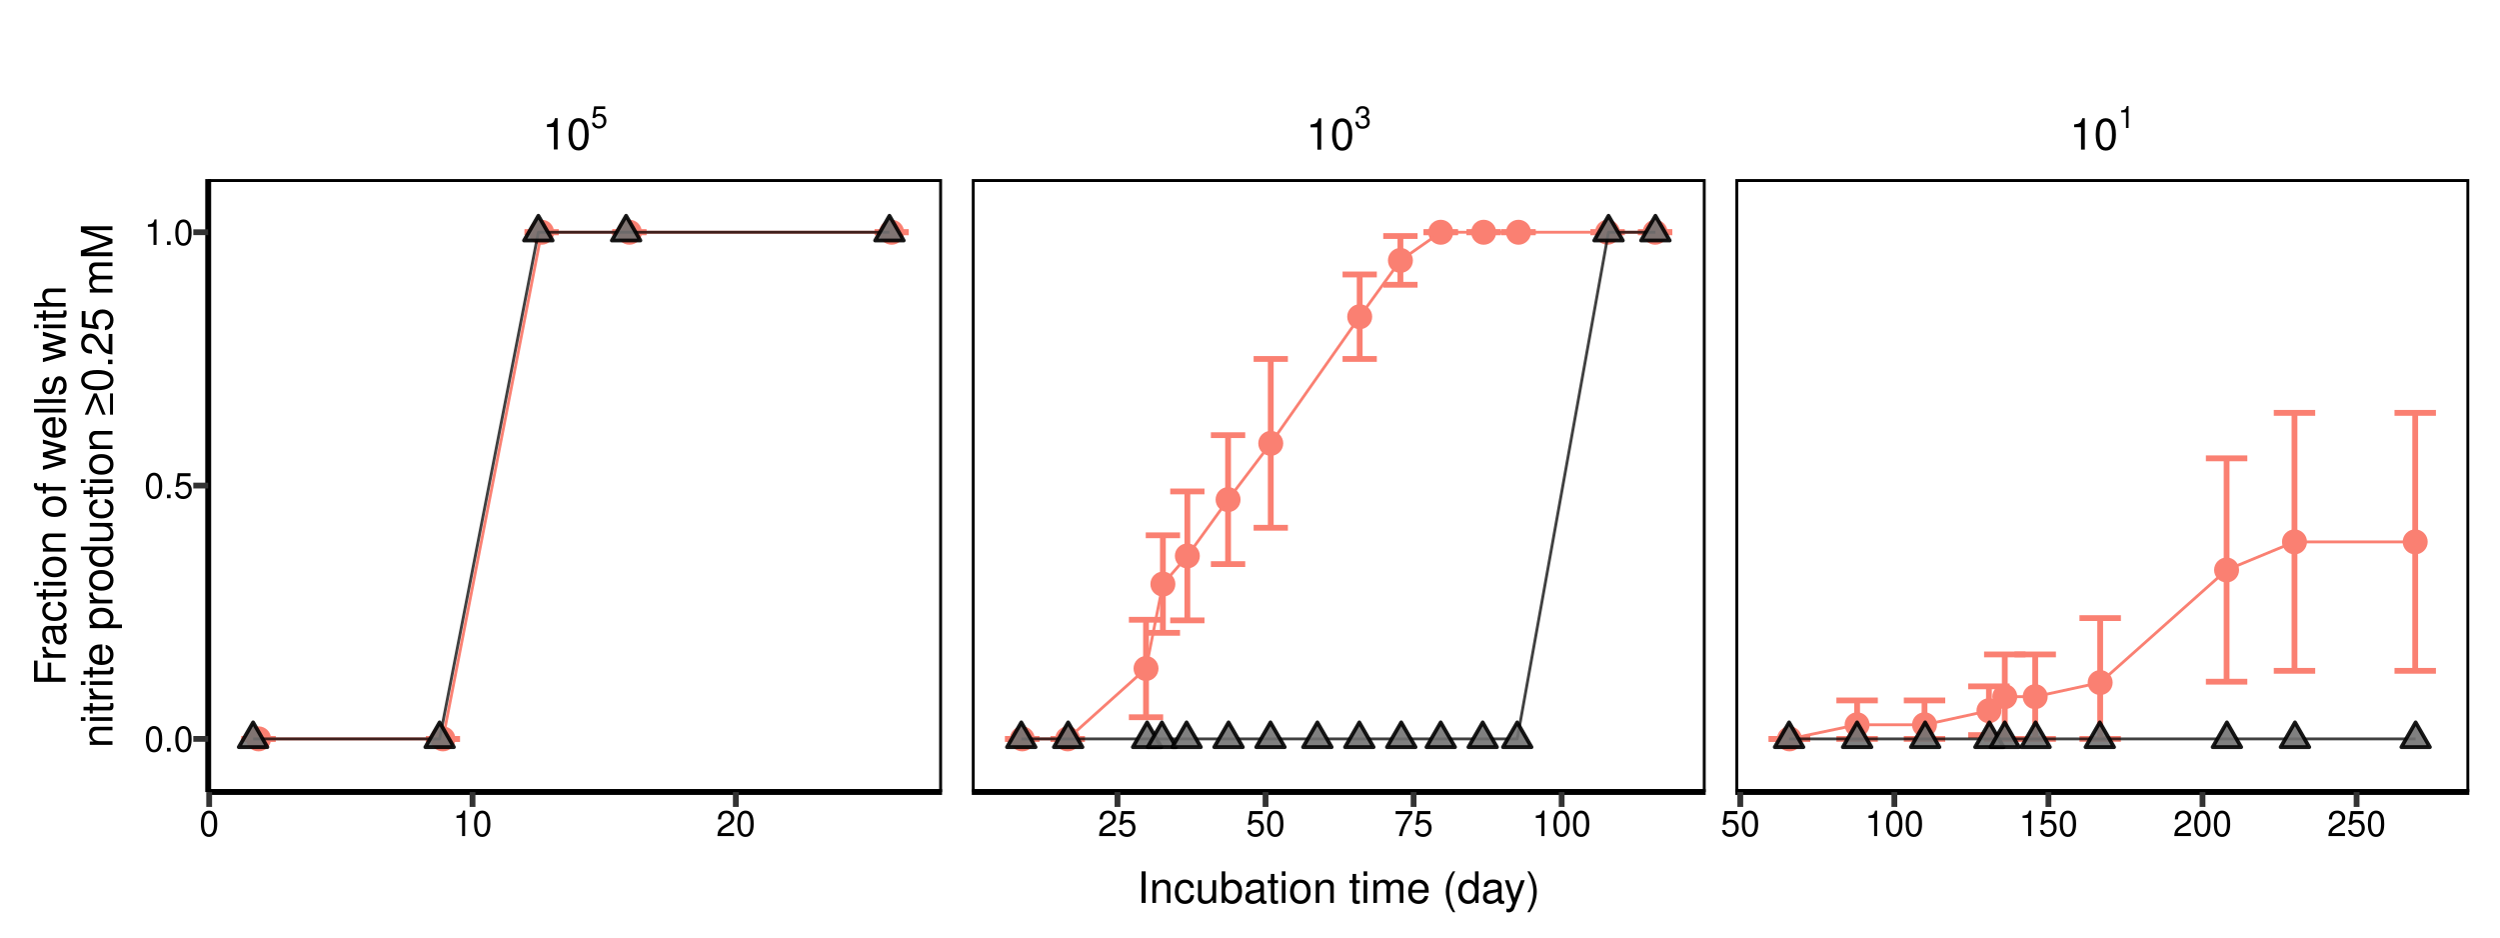
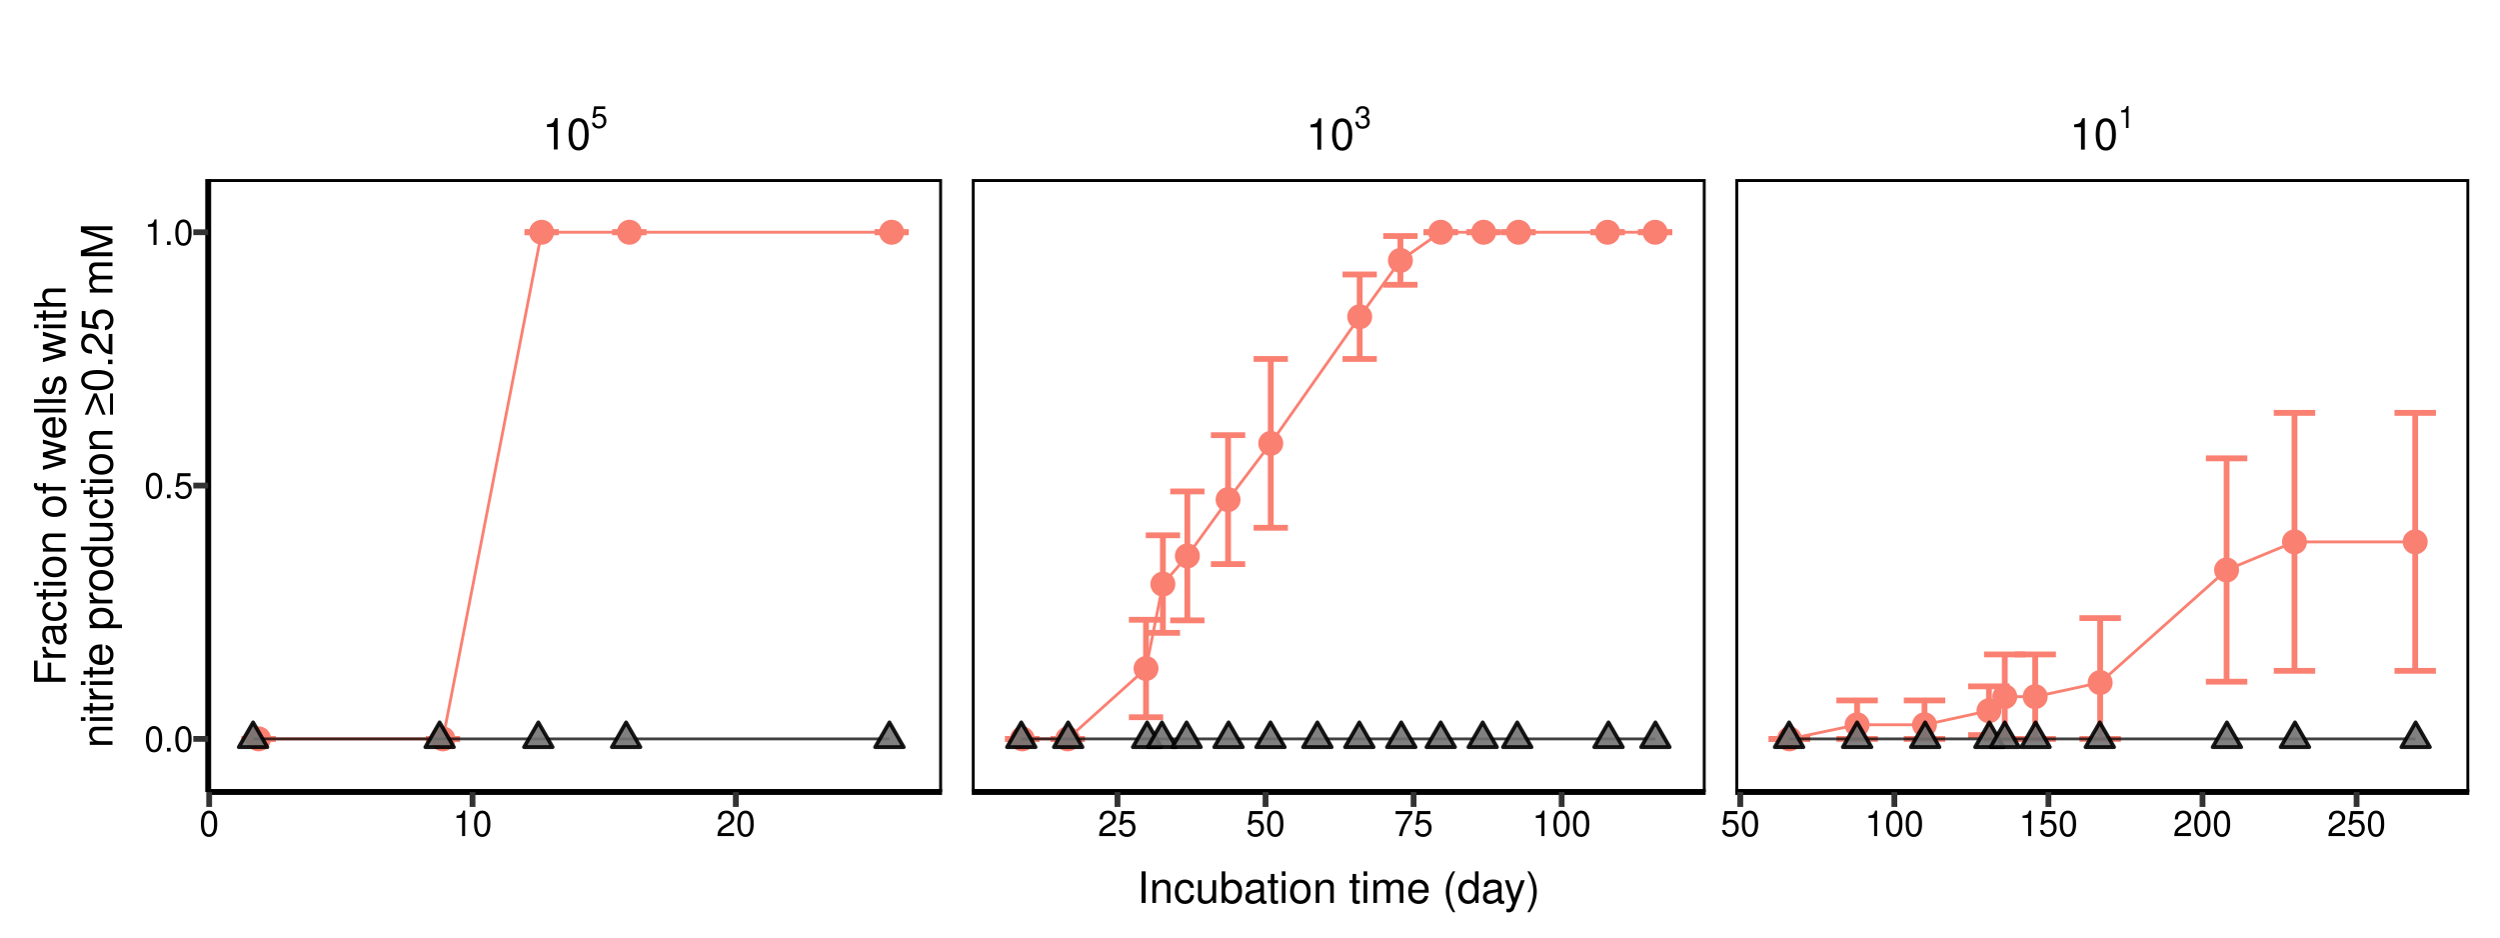
<svg xmlns="http://www.w3.org/2000/svg" width="460.80pt" height="172.80pt" viewBox="0 0 460.80 172.80">
  <g class="svglite">
    <defs>
      <style type="text/css">
    .svglite line, .svglite polyline, .svglite polygon, .svglite path, .svglite rect, .svglite circle {
      fill: none;
      stroke: #000000;
      stroke-linecap: round;
      stroke-linejoin: round;
      stroke-miterlimit: 10.00;
    }
    .svglite text {
      white-space: pre;
    }
    .svglite g.glyphgroup path {
      fill: inherit;
      stroke: none;
    }
  </style>
    </defs>
    <rect width="100%" height="100%" style="stroke: none; fill: none;" />
    <defs>
      <clipPath id="cpMC4wMHw0NjAuODB8MC4wMHwxNzIuODA=">
        <rect x="0.00" y="0.00" width="460.80" height="172.80" />
      </clipPath>
    </defs>
    <g clip-path="url(#cpMC4wMHw0NjAuODB8MC4wMHwxNzIuODA=)">
      <rect x="0" y="0.00" width="460.80" height="172.80" style="stroke-width: 1.07; stroke: none;" />
    </g>
    <defs>
      <clipPath id="cpMzguMzh8MTczLjcxfDMzLjAxfDE0NS45OQ==">
        <rect x="38.38" y="33.01" width="135.33" height="112.98" />
      </clipPath>
    </defs>
    <g clip-path="url(#cpMzguMzh8MTczLjcxfDMzLjAxfDE0NS45OQ==)">
      <rect x="38.38" y="33.01" width="135.33" height="112.98" style="stroke-width: 1.07;" />
      <polyline points="38.38,112.84 173.71,112.84 " style="stroke-width: 1.07; stroke: none; stroke-linecap: butt;" />
      <polyline points="38.38,66.16 173.71,66.16 " style="stroke-width: 1.07; stroke: none; stroke-linecap: butt;" />
      <polyline points="62.85,145.99 62.85,33.01 " style="stroke-width: 1.07; stroke: none; stroke-linecap: butt;" />
      <polyline points="111.41,145.99 111.41,33.01 " style="stroke-width: 1.07; stroke: none; stroke-linecap: butt;" />
      <polyline points="159.96,145.99 159.96,33.01 " style="stroke-width: 1.07; stroke: none; stroke-linecap: butt;" />
      <polyline points="38.38,136.19 173.71,136.19 " style="stroke-width: 1.07; stroke: none; stroke-linecap: butt;" />
      <polyline points="38.38,89.50 173.71,89.50 " style="stroke-width: 1.07; stroke: none; stroke-linecap: butt;" />
      <polyline points="38.38,42.81 173.71,42.81 " style="stroke-width: 1.07; stroke: none; stroke-linecap: butt;" />
      <polyline points="38.57,145.99 38.57,33.01 " style="stroke-width: 1.07; stroke: none; stroke-linecap: butt;" />
      <polyline points="87.13,145.99 87.13,33.01 " style="stroke-width: 1.07; stroke: none; stroke-linecap: butt;" />
      <polyline points="135.68,145.99 135.68,33.01 " style="stroke-width: 1.07; stroke: none; stroke-linecap: butt;" />
      <polyline points="44.53,136.19 50.82,136.19 " style="stroke-width: 1.07; stroke: #FA8072; stroke-linecap: butt;" />
      <polyline points="47.68,136.19 47.68,136.19 " style="stroke-width: 1.07; stroke: #FA8072; stroke-linecap: butt;" />
      <polyline points="44.53,136.19 50.82,136.19 " style="stroke-width: 1.07; stroke: #FA8072; stroke-linecap: butt;" />
      <polyline points="78.52,136.19 84.81,136.19 " style="stroke-width: 1.07; stroke: #FA8072; stroke-linecap: butt;" />
      <polyline points="81.67,136.19 81.67,136.19 " style="stroke-width: 1.07; stroke: #FA8072; stroke-linecap: butt;" />
      <polyline points="78.52,136.19 84.81,136.19 " style="stroke-width: 1.07; stroke: #FA8072; stroke-linecap: butt;" />
      <polyline points="96.73,42.81 103.02,42.81 " style="stroke-width: 1.07; stroke: #FA8072; stroke-linecap: butt;" />
      <polyline points="99.87,42.81 99.87,42.81 " style="stroke-width: 1.07; stroke: #FA8072; stroke-linecap: butt;" />
      <polyline points="96.73,42.81 103.02,42.81 " style="stroke-width: 1.07; stroke: #FA8072; stroke-linecap: butt;" />
      <polyline points="112.91,42.81 119.20,42.81 " style="stroke-width: 1.07; stroke: #FA8072; stroke-linecap: butt;" />
      <polyline points="116.06,42.81 116.06,42.81 " style="stroke-width: 1.07; stroke: #FA8072; stroke-linecap: butt;" />
      <polyline points="112.91,42.81 119.20,42.81 " style="stroke-width: 1.07; stroke: #FA8072; stroke-linecap: butt;" />
      <polyline points="161.27,42.81 167.56,42.81 " style="stroke-width: 1.07; stroke: #FA8072; stroke-linecap: butt;" />
      <polyline points="164.41,42.81 164.41,42.81 " style="stroke-width: 1.07; stroke: #FA8072; stroke-linecap: butt;" />
      <polyline points="161.27,42.81 167.56,42.81 " style="stroke-width: 1.07; stroke: #FA8072; stroke-linecap: butt;" />
      <polyline points="47.68,136.19 81.67,136.19 99.87,42.81 116.06,42.81 164.41,42.81 " style="stroke-width: 0.53; stroke: #FA8072; stroke-linecap: butt;" />
      <circle cx="47.68" cy="136.19" r="1.95" style="stroke-width: 0.71; stroke: #FA8072; fill: #FA8072;" />
      <circle cx="81.67" cy="136.19" r="1.95" style="stroke-width: 0.71; stroke: #FA8072; fill: #FA8072;" />
      <circle cx="99.87" cy="42.81" r="1.95" style="stroke-width: 0.71; stroke: #FA8072; fill: #FA8072;" />
      <circle cx="116.06" cy="42.81" r="1.95" style="stroke-width: 0.71; stroke: #FA8072; fill: #FA8072;" />
      <circle cx="164.41" cy="42.81" r="1.95" style="stroke-width: 0.71; stroke: #FA8072; fill: #FA8072;" />
-       <polygon points="46.67,136.19 81.06,136.19 99.27,42.81 115.45,42.81 164.01,42.81 164.01,42.81 115.45,42.81 99.27,42.81 81.06,136.19 46.67,136.19 " style="stroke-width: 0.00; stroke: none; stroke-linecap: butt; fill: #333333; fill-opacity: 0.25;" />
-       <polyline points="46.67,136.19 81.06,136.19 99.27,42.81 115.45,42.81 164.01,42.81 " style="stroke-width: 1.07; stroke: none; stroke-linecap: butt;" />
-       <polyline points="164.01,42.81 115.45,42.81 99.27,42.81 81.06,136.19 46.67,136.19 " style="stroke-width: 1.07; stroke: none; stroke-linecap: butt;" />
-       <polyline points="46.67,136.19 81.06,136.19 99.27,42.81 115.45,42.81 164.01,42.81 " style="stroke-width: 0.53; stroke: #000000; stroke-opacity: 0.75; stroke-linecap: butt;" />
+       <polygon points="46.67,136.19 81.06,136.19 99.27,136.19 115.45,136.19 164.01,136.19 164.01,136.19 115.45,136.19 99.27,136.19 81.06,136.19 46.67,136.19 " style="stroke-width: 0.00; stroke: none; stroke-linecap: butt; fill: #333333; fill-opacity: 0.25;" />
+       <polyline points="46.67,136.19 81.06,136.19 99.27,136.19 115.45,136.19 164.01,136.19 " style="stroke-width: 1.07; stroke: none; stroke-linecap: butt;" />
+       <polyline points="164.01,136.19 115.45,136.19 99.27,136.19 81.06,136.19 46.67,136.19 " style="stroke-width: 1.07; stroke: none; stroke-linecap: butt;" />
+       <polyline points="46.67,136.19 81.06,136.19 99.27,136.19 115.45,136.19 164.01,136.19 " style="stroke-width: 0.53; stroke: #000000; stroke-opacity: 0.75; stroke-linecap: butt;" />
      <polygon points="46.67,133.15 49.30,137.71 44.03,137.71 " style="stroke-width: 0.71; stroke: #000000; stroke-opacity: 0.90; fill: #737373; fill-opacity: 0.90;" />
      <polygon points="81.06,133.15 83.69,137.71 78.43,137.71 " style="stroke-width: 0.71; stroke: #000000; stroke-opacity: 0.90; fill: #737373; fill-opacity: 0.90;" />
-       <polygon points="99.27,39.77 101.90,44.33 96.63,44.33 " style="stroke-width: 0.71; stroke: #000000; stroke-opacity: 0.90; fill: #737373; fill-opacity: 0.90;" />
-       <polygon points="115.45,39.77 118.08,44.33 112.82,44.33 " style="stroke-width: 0.71; stroke: #000000; stroke-opacity: 0.90; fill: #737373; fill-opacity: 0.90;" />
-       <polygon points="164.01,39.77 166.64,44.33 161.37,44.33 " style="stroke-width: 0.71; stroke: #000000; stroke-opacity: 0.90; fill: #737373; fill-opacity: 0.90;" />
+       <polygon points="99.27,133.15 101.90,137.71 96.63,137.71 " style="stroke-width: 0.71; stroke: #000000; stroke-opacity: 0.90; fill: #737373; fill-opacity: 0.90;" />
+       <polygon points="115.45,133.15 118.08,137.71 112.82,137.71 " style="stroke-width: 0.71; stroke: #000000; stroke-opacity: 0.90; fill: #737373; fill-opacity: 0.90;" />
+       <polygon points="164.01,133.15 166.64,137.71 161.37,137.71 " style="stroke-width: 0.71; stroke: #000000; stroke-opacity: 0.90; fill: #737373; fill-opacity: 0.90;" />
    </g>
    <g clip-path="url(#cpMC4wMHw0NjAuODB8MC4wMHwxNzIuODA=)">
</g>
    <defs>
      <clipPath id="cpMTc5LjE5fDMxNC41MXwzMy4wMXwxNDUuOTk=">
        <rect x="179.19" y="33.01" width="135.33" height="112.98" />
      </clipPath>
    </defs>
    <g clip-path="url(#cpMTc5LjE5fDMxNC41MXwzMy4wMXwxNDUuOTk=)">
      <rect x="179.19" y="33.01" width="135.33" height="112.98" style="stroke-width: 1.07;" />
      <polyline points="179.19,112.84 314.51,112.84 " style="stroke-width: 1.07; stroke: none; stroke-linecap: butt;" />
      <polyline points="179.19,66.16 314.51,66.16 " style="stroke-width: 1.07; stroke: none; stroke-linecap: butt;" />
      <polyline points="192.41,145.99 192.41,33.01 " style="stroke-width: 1.07; stroke: none; stroke-linecap: butt;" />
      <polyline points="219.71,145.99 219.71,33.01 " style="stroke-width: 1.07; stroke: none; stroke-linecap: butt;" />
      <polyline points="247.01,145.99 247.01,33.01 " style="stroke-width: 1.07; stroke: none; stroke-linecap: butt;" />
      <polyline points="274.31,145.99 274.31,33.01 " style="stroke-width: 1.07; stroke: none; stroke-linecap: butt;" />
      <polyline points="301.61,145.99 301.61,33.01 " style="stroke-width: 1.07; stroke: none; stroke-linecap: butt;" />
      <polyline points="179.19,136.19 314.51,136.19 " style="stroke-width: 1.07; stroke: none; stroke-linecap: butt;" />
      <polyline points="179.19,89.50 314.51,89.50 " style="stroke-width: 1.07; stroke: none; stroke-linecap: butt;" />
      <polyline points="179.19,42.81 314.51,42.81 " style="stroke-width: 1.07; stroke: none; stroke-linecap: butt;" />
      <polyline points="206.06,145.99 206.06,33.01 " style="stroke-width: 1.07; stroke: none; stroke-linecap: butt;" />
      <polyline points="233.36,145.99 233.36,33.01 " style="stroke-width: 1.07; stroke: none; stroke-linecap: butt;" />
      <polyline points="260.66,145.99 260.66,33.01 " style="stroke-width: 1.07; stroke: none; stroke-linecap: butt;" />
      <polyline points="287.96,145.99 287.96,33.01 " style="stroke-width: 1.07; stroke: none; stroke-linecap: butt;" />
      <polyline points="185.34,136.19 191.66,136.19 " style="stroke-width: 1.07; stroke: #FA8072; stroke-linecap: butt;" />
      <polyline points="188.50,136.19 188.50,136.19 " style="stroke-width: 1.07; stroke: #FA8072; stroke-linecap: butt;" />
      <polyline points="185.34,136.19 191.66,136.19 " style="stroke-width: 1.07; stroke: #FA8072; stroke-linecap: butt;" />
      <polyline points="193.71,136.19 200.03,136.19 " style="stroke-width: 1.07; stroke: #FA8072; stroke-linecap: butt;" />
      <polyline points="196.87,136.19 196.87,136.19 " style="stroke-width: 1.07; stroke: #FA8072; stroke-linecap: butt;" />
      <polyline points="193.71,136.19 200.03,136.19 " style="stroke-width: 1.07; stroke: #FA8072; stroke-linecap: butt;" />
      <polyline points="208.16,114.23 214.48,114.23 " style="stroke-width: 1.07; stroke: #FA8072; stroke-linecap: butt;" />
      <polyline points="211.32,114.23 211.32,132.20 " style="stroke-width: 1.07; stroke: #FA8072; stroke-linecap: butt;" />
      <polyline points="208.16,132.20 214.48,132.20 " style="stroke-width: 1.07; stroke: #FA8072; stroke-linecap: butt;" />
      <polyline points="211.27,98.67 217.59,98.67 " style="stroke-width: 1.07; stroke: #FA8072; stroke-linecap: butt;" />
      <polyline points="214.43,98.67 214.43,116.64 " style="stroke-width: 1.07; stroke: #FA8072; stroke-linecap: butt;" />
      <polyline points="211.27,116.64 217.59,116.64 " style="stroke-width: 1.07; stroke: #FA8072; stroke-linecap: butt;" />
      <polyline points="215.78,90.58 222.10,90.58 " style="stroke-width: 1.07; stroke: #FA8072; stroke-linecap: butt;" />
      <polyline points="218.94,90.58 218.94,114.35 " style="stroke-width: 1.07; stroke: #FA8072; stroke-linecap: butt;" />
      <polyline points="215.78,114.35 222.10,114.35 " style="stroke-width: 1.07; stroke: #FA8072; stroke-linecap: butt;" />
      <polyline points="223.28,80.21 229.61,80.21 " style="stroke-width: 1.07; stroke: #FA8072; stroke-linecap: butt;" />
      <polyline points="226.45,80.21 226.45,103.98 " style="stroke-width: 1.07; stroke: #FA8072; stroke-linecap: butt;" />
      <polyline points="223.28,103.98 229.61,103.98 " style="stroke-width: 1.07; stroke: #FA8072; stroke-linecap: butt;" />
      <polyline points="231.16,66.16 237.48,66.16 " style="stroke-width: 1.07; stroke: #FA8072; stroke-linecap: butt;" />
      <polyline points="234.32,66.16 234.32,97.28 " style="stroke-width: 1.07; stroke: #FA8072; stroke-linecap: butt;" />
      <polyline points="231.16,97.28 237.48,97.28 " style="stroke-width: 1.07; stroke: #FA8072; stroke-linecap: butt;" />
      <polyline points="247.56,50.59 253.88,50.59 " style="stroke-width: 1.07; stroke: #FA8072; stroke-linecap: butt;" />
      <polyline points="250.72,50.59 250.72,66.16 " style="stroke-width: 1.07; stroke: #FA8072; stroke-linecap: butt;" />
      <polyline points="247.56,66.16 253.88,66.16 " style="stroke-width: 1.07; stroke: #FA8072; stroke-linecap: butt;" />
      <polyline points="255.06,43.51 261.39,43.51 " style="stroke-width: 1.07; stroke: #FA8072; stroke-linecap: butt;" />
      <polyline points="258.23,43.51 258.23,52.49 " style="stroke-width: 1.07; stroke: #FA8072; stroke-linecap: butt;" />
      <polyline points="255.06,52.49 261.39,52.49 " style="stroke-width: 1.07; stroke: #FA8072; stroke-linecap: butt;" />
      <polyline points="262.50,42.81 268.83,42.81 " style="stroke-width: 1.07; stroke: #FA8072; stroke-linecap: butt;" />
      <polyline points="265.66,42.81 265.66,42.81 " style="stroke-width: 1.07; stroke: #FA8072; stroke-linecap: butt;" />
      <polyline points="262.50,42.81 268.83,42.81 " style="stroke-width: 1.07; stroke: #FA8072; stroke-linecap: butt;" />
      <polyline points="270.42,42.81 276.74,42.81 " style="stroke-width: 1.07; stroke: #FA8072; stroke-linecap: butt;" />
      <polyline points="273.58,42.81 273.58,42.81 " style="stroke-width: 1.07; stroke: #FA8072; stroke-linecap: butt;" />
      <polyline points="270.42,42.81 276.74,42.81 " style="stroke-width: 1.07; stroke: #FA8072; stroke-linecap: butt;" />
      <polyline points="276.84,42.81 283.16,42.81 " style="stroke-width: 1.07; stroke: #FA8072; stroke-linecap: butt;" />
      <polyline points="280.00,42.81 280.00,42.81 " style="stroke-width: 1.07; stroke: #FA8072; stroke-linecap: butt;" />
      <polyline points="276.84,42.81 283.16,42.81 " style="stroke-width: 1.07; stroke: #FA8072; stroke-linecap: butt;" />
      <polyline points="293.26,42.81 299.58,42.81 " style="stroke-width: 1.07; stroke: #FA8072; stroke-linecap: butt;" />
      <polyline points="296.42,42.81 296.42,42.81 " style="stroke-width: 1.07; stroke: #FA8072; stroke-linecap: butt;" />
      <polyline points="293.26,42.81 299.58,42.81 " style="stroke-width: 1.07; stroke: #FA8072; stroke-linecap: butt;" />
      <polyline points="302.04,42.81 308.36,42.81 " style="stroke-width: 1.07; stroke: #FA8072; stroke-linecap: butt;" />
      <polyline points="305.20,42.81 305.20,42.81 " style="stroke-width: 1.07; stroke: #FA8072; stroke-linecap: butt;" />
      <polyline points="302.04,42.81 308.36,42.81 " style="stroke-width: 1.07; stroke: #FA8072; stroke-linecap: butt;" />
      <polyline points="188.50,136.19 196.87,136.19 211.32,123.22 214.43,107.66 218.94,102.47 226.45,92.09 234.32,81.72 250.72,58.38 258.23,48.00 265.66,42.81 273.58,42.81 280.00,42.81 296.42,42.81 305.20,42.81 " style="stroke-width: 0.53; stroke: #FA8072; stroke-linecap: butt;" />
      <circle cx="188.50" cy="136.19" r="1.95" style="stroke-width: 0.71; stroke: #FA8072; fill: #FA8072;" />
      <circle cx="196.87" cy="136.19" r="1.95" style="stroke-width: 0.71; stroke: #FA8072; fill: #FA8072;" />
      <circle cx="211.32" cy="123.22" r="1.95" style="stroke-width: 0.71; stroke: #FA8072; fill: #FA8072;" />
      <circle cx="214.43" cy="107.66" r="1.95" style="stroke-width: 0.71; stroke: #FA8072; fill: #FA8072;" />
      <circle cx="218.94" cy="102.47" r="1.95" style="stroke-width: 0.71; stroke: #FA8072; fill: #FA8072;" />
      <circle cx="226.45" cy="92.09" r="1.95" style="stroke-width: 0.71; stroke: #FA8072; fill: #FA8072;" />
      <circle cx="234.32" cy="81.72" r="1.95" style="stroke-width: 0.71; stroke: #FA8072; fill: #FA8072;" />
      <circle cx="250.72" cy="58.38" r="1.95" style="stroke-width: 0.71; stroke: #FA8072; fill: #FA8072;" />
      <circle cx="258.23" cy="48.00" r="1.95" style="stroke-width: 0.71; stroke: #FA8072; fill: #FA8072;" />
      <circle cx="265.66" cy="42.81" r="1.95" style="stroke-width: 0.71; stroke: #FA8072; fill: #FA8072;" />
      <circle cx="273.58" cy="42.81" r="1.95" style="stroke-width: 0.71; stroke: #FA8072; fill: #FA8072;" />
      <circle cx="280.00" cy="42.81" r="1.95" style="stroke-width: 0.71; stroke: #FA8072; fill: #FA8072;" />
      <circle cx="296.42" cy="42.81" r="1.95" style="stroke-width: 0.71; stroke: #FA8072; fill: #FA8072;" />
      <circle cx="305.20" cy="42.81" r="1.95" style="stroke-width: 0.71; stroke: #FA8072; fill: #FA8072;" />
-       <polygon points="188.32,136.19 196.96,136.19 211.52,136.19 214.25,136.19 218.80,136.19 226.54,136.19 234.27,136.19 242.92,136.19 250.65,136.19 258.38,136.19 265.66,136.19 273.40,136.19 279.77,136.19 296.60,42.81 305.25,42.81 305.25,42.81 296.60,42.81 279.77,136.19 273.40,136.19 265.66,136.19 258.38,136.19 250.65,136.19 242.92,136.19 234.27,136.19 226.54,136.19 218.80,136.19 214.25,136.19 211.52,136.19 196.96,136.19 188.32,136.19 " style="stroke-width: 0.00; stroke: none; stroke-linecap: butt; fill: #333333; fill-opacity: 0.25;" />
-       <polyline points="188.32,136.19 196.96,136.19 211.52,136.19 214.25,136.19 218.80,136.19 226.54,136.19 234.27,136.19 242.92,136.19 250.65,136.19 258.38,136.19 265.66,136.19 273.40,136.19 279.77,136.19 296.60,42.81 305.25,42.81 " style="stroke-width: 1.07; stroke: none; stroke-linecap: butt;" />
-       <polyline points="305.25,42.81 296.60,42.81 279.77,136.19 273.40,136.19 265.66,136.19 258.38,136.19 250.65,136.19 242.92,136.19 234.27,136.19 226.54,136.19 218.80,136.19 214.25,136.19 211.52,136.19 196.96,136.19 188.32,136.19 " style="stroke-width: 1.07; stroke: none; stroke-linecap: butt;" />
-       <polyline points="188.32,136.19 196.96,136.19 211.52,136.19 214.25,136.19 218.80,136.19 226.54,136.19 234.27,136.19 242.92,136.19 250.65,136.19 258.38,136.19 265.66,136.19 273.40,136.19 279.77,136.19 296.60,42.81 305.25,42.81 " style="stroke-width: 0.53; stroke: #000000; stroke-opacity: 0.75; stroke-linecap: butt;" />
+       <polygon points="188.32,136.19 196.96,136.19 211.52,136.19 214.25,136.19 218.80,136.19 226.54,136.19 234.27,136.19 242.92,136.19 250.65,136.19 258.38,136.19 265.66,136.19 273.40,136.19 279.77,136.19 296.60,136.19 305.25,136.19 305.25,136.19 296.60,136.19 279.77,136.19 273.40,136.19 265.66,136.19 258.38,136.19 250.65,136.19 242.92,136.19 234.27,136.19 226.54,136.19 218.80,136.19 214.25,136.19 211.52,136.19 196.96,136.19 188.32,136.19 " style="stroke-width: 0.00; stroke: none; stroke-linecap: butt; fill: #333333; fill-opacity: 0.25;" />
+       <polyline points="188.32,136.19 196.96,136.19 211.52,136.19 214.25,136.19 218.80,136.19 226.54,136.19 234.27,136.19 242.92,136.19 250.65,136.19 258.38,136.19 265.66,136.19 273.40,136.19 279.77,136.19 296.60,136.19 305.25,136.19 " style="stroke-width: 1.07; stroke: none; stroke-linecap: butt;" />
+       <polyline points="305.25,136.19 296.60,136.19 279.77,136.19 273.40,136.19 265.66,136.19 258.38,136.19 250.65,136.19 242.92,136.19 234.27,136.19 226.54,136.19 218.80,136.19 214.25,136.19 211.52,136.19 196.96,136.19 188.32,136.19 " style="stroke-width: 1.07; stroke: none; stroke-linecap: butt;" />
+       <polyline points="188.32,136.19 196.96,136.19 211.52,136.19 214.25,136.19 218.80,136.19 226.54,136.19 234.27,136.19 242.92,136.19 250.65,136.19 258.38,136.19 265.66,136.19 273.40,136.19 279.77,136.19 296.60,136.19 305.25,136.19 " style="stroke-width: 0.53; stroke: #000000; stroke-opacity: 0.75; stroke-linecap: butt;" />
      <polygon points="188.32,133.15 190.95,137.71 185.69,137.71 " style="stroke-width: 0.71; stroke: #000000; stroke-opacity: 0.90; fill: #737373; fill-opacity: 0.90;" />
      <polygon points="196.96,133.15 199.60,137.71 194.33,137.71 " style="stroke-width: 0.71; stroke: #000000; stroke-opacity: 0.90; fill: #737373; fill-opacity: 0.90;" />
      <polygon points="211.52,133.15 214.15,137.71 208.89,137.71 " style="stroke-width: 0.71; stroke: #000000; stroke-opacity: 0.90; fill: #737373; fill-opacity: 0.90;" />
      <polygon points="214.25,133.15 216.88,137.71 211.62,137.71 " style="stroke-width: 0.71; stroke: #000000; stroke-opacity: 0.90; fill: #737373; fill-opacity: 0.90;" />
      <polygon points="218.80,133.15 221.43,137.71 216.17,137.71 " style="stroke-width: 0.71; stroke: #000000; stroke-opacity: 0.90; fill: #737373; fill-opacity: 0.90;" />
      <polygon points="226.54,133.15 229.17,137.71 223.90,137.71 " style="stroke-width: 0.71; stroke: #000000; stroke-opacity: 0.90; fill: #737373; fill-opacity: 0.90;" />
      <polygon points="234.27,133.15 236.90,137.71 231.64,137.71 " style="stroke-width: 0.71; stroke: #000000; stroke-opacity: 0.90; fill: #737373; fill-opacity: 0.90;" />
      <polygon points="242.92,133.15 245.55,137.71 240.28,137.71 " style="stroke-width: 0.71; stroke: #000000; stroke-opacity: 0.90; fill: #737373; fill-opacity: 0.90;" />
      <polygon points="250.65,133.15 253.28,137.71 248.02,137.71 " style="stroke-width: 0.71; stroke: #000000; stroke-opacity: 0.90; fill: #737373; fill-opacity: 0.90;" />
      <polygon points="258.38,133.15 261.02,137.71 255.75,137.71 " style="stroke-width: 0.71; stroke: #000000; stroke-opacity: 0.90; fill: #737373; fill-opacity: 0.90;" />
      <polygon points="265.66,133.15 268.30,137.71 263.03,137.71 " style="stroke-width: 0.71; stroke: #000000; stroke-opacity: 0.90; fill: #737373; fill-opacity: 0.90;" />
      <polygon points="273.40,133.15 276.03,137.71 270.77,137.71 " style="stroke-width: 0.71; stroke: #000000; stroke-opacity: 0.90; fill: #737373; fill-opacity: 0.90;" />
      <polygon points="279.77,133.15 282.40,137.71 277.14,137.71 " style="stroke-width: 0.71; stroke: #000000; stroke-opacity: 0.90; fill: #737373; fill-opacity: 0.90;" />
-       <polygon points="296.60,39.77 299.24,44.33 293.97,44.33 " style="stroke-width: 0.71; stroke: #000000; stroke-opacity: 0.90; fill: #737373; fill-opacity: 0.90;" />
-       <polygon points="305.25,39.77 307.88,44.33 302.61,44.33 " style="stroke-width: 0.71; stroke: #000000; stroke-opacity: 0.90; fill: #737373; fill-opacity: 0.90;" />
+       <polygon points="296.60,133.15 299.24,137.71 293.97,137.71 " style="stroke-width: 0.71; stroke: #000000; stroke-opacity: 0.90; fill: #737373; fill-opacity: 0.90;" />
+       <polygon points="305.25,133.15 307.88,137.71 302.61,137.71 " style="stroke-width: 0.71; stroke: #000000; stroke-opacity: 0.90; fill: #737373; fill-opacity: 0.90;" />
    </g>
    <g clip-path="url(#cpMC4wMHw0NjAuODB8MC4wMHwxNzIuODA=)">
</g>
    <defs>
      <clipPath id="cpMzE5Ljk5fDQ1NS4zMnwzMy4wMXwxNDUuOTk=">
        <rect x="319.99" y="33.01" width="135.33" height="112.98" />
      </clipPath>
    </defs>
    <g clip-path="url(#cpMzE5Ljk5fDQ1NS4zMnwzMy4wMXwxNDUuOTk=)">
      <rect x="319.99" y="33.01" width="135.33" height="112.98" style="stroke-width: 1.07;" />
      <polyline points="319.99,112.84 455.32,112.84 " style="stroke-width: 1.07; stroke: none; stroke-linecap: butt;" />
      <polyline points="319.99,66.16 455.32,66.16 " style="stroke-width: 1.07; stroke: none; stroke-linecap: butt;" />
      <polyline points="335.10,145.99 335.10,33.01 " style="stroke-width: 1.07; stroke: none; stroke-linecap: butt;" />
      <polyline points="363.51,145.99 363.51,33.01 " style="stroke-width: 1.07; stroke: none; stroke-linecap: butt;" />
      <polyline points="391.92,145.99 391.92,33.01 " style="stroke-width: 1.07; stroke: none; stroke-linecap: butt;" />
      <polyline points="420.33,145.99 420.33,33.01 " style="stroke-width: 1.07; stroke: none; stroke-linecap: butt;" />
      <polyline points="448.75,145.99 448.75,33.01 " style="stroke-width: 1.07; stroke: none; stroke-linecap: butt;" />
      <polyline points="319.99,136.19 455.32,136.19 " style="stroke-width: 1.07; stroke: none; stroke-linecap: butt;" />
      <polyline points="319.99,89.50 455.32,89.50 " style="stroke-width: 1.07; stroke: none; stroke-linecap: butt;" />
      <polyline points="319.99,42.81 455.32,42.81 " style="stroke-width: 1.07; stroke: none; stroke-linecap: butt;" />
      <polyline points="320.90,145.99 320.90,33.01 " style="stroke-width: 1.07; stroke: none; stroke-linecap: butt;" />
      <polyline points="349.31,145.99 349.31,33.01 " style="stroke-width: 1.07; stroke: none; stroke-linecap: butt;" />
      <polyline points="377.72,145.99 377.72,33.01 " style="stroke-width: 1.07; stroke: none; stroke-linecap: butt;" />
      <polyline points="406.13,145.99 406.13,33.01 " style="stroke-width: 1.07; stroke: none; stroke-linecap: butt;" />
      <polyline points="434.54,145.99 434.54,33.01 " style="stroke-width: 1.07; stroke: none; stroke-linecap: butt;" />
      <polyline points="326.14,136.19 333.79,136.19 " style="stroke-width: 1.07; stroke: #FA8072; stroke-linecap: butt;" />
      <polyline points="329.97,136.19 329.97,136.19 " style="stroke-width: 1.07; stroke: #FA8072; stroke-linecap: butt;" />
      <polyline points="326.14,136.19 333.79,136.19 " style="stroke-width: 1.07; stroke: #FA8072; stroke-linecap: butt;" />
      <polyline points="338.62,129.10 346.26,129.10 " style="stroke-width: 1.07; stroke: #FA8072; stroke-linecap: butt;" />
      <polyline points="342.44,129.10 342.44,136.19 " style="stroke-width: 1.07; stroke: #FA8072; stroke-linecap: butt;" />
      <polyline points="338.62,136.19 346.26,136.19 " style="stroke-width: 1.07; stroke: #FA8072; stroke-linecap: butt;" />
      <polyline points="351.05,129.10 358.69,129.10 " style="stroke-width: 1.07; stroke: #FA8072; stroke-linecap: butt;" />
      <polyline points="354.87,129.10 354.87,136.19 " style="stroke-width: 1.07; stroke: #FA8072; stroke-linecap: butt;" />
      <polyline points="351.05,136.19 358.69,136.19 " style="stroke-width: 1.07; stroke: #FA8072; stroke-linecap: butt;" />
      <polyline points="362.92,126.51 370.57,126.51 " style="stroke-width: 1.07; stroke: #FA8072; stroke-linecap: butt;" />
      <polyline points="366.75,126.51 366.75,135.49 " style="stroke-width: 1.07; stroke: #FA8072; stroke-linecap: butt;" />
      <polyline points="362.92,135.49 370.57,135.49 " style="stroke-width: 1.07; stroke: #FA8072; stroke-linecap: butt;" />
      <polyline points="365.85,120.62 373.49,120.62 " style="stroke-width: 1.07; stroke: #FA8072; stroke-linecap: butt;" />
      <polyline points="369.67,120.62 369.67,136.19 " style="stroke-width: 1.07; stroke: #FA8072; stroke-linecap: butt;" />
      <polyline points="365.85,136.19 373.49,136.19 " style="stroke-width: 1.07; stroke: #FA8072; stroke-linecap: butt;" />
      <polyline points="371.46,120.62 379.10,120.62 " style="stroke-width: 1.07; stroke: #FA8072; stroke-linecap: butt;" />
      <polyline points="375.28,120.62 375.28,136.19 " style="stroke-width: 1.07; stroke: #FA8072; stroke-linecap: butt;" />
      <polyline points="371.46,136.19 379.10,136.19 " style="stroke-width: 1.07; stroke: #FA8072; stroke-linecap: butt;" />
      <polyline points="383.44,113.93 391.08,113.93 " style="stroke-width: 1.07; stroke: #FA8072; stroke-linecap: butt;" />
      <polyline points="387.26,113.93 387.26,136.19 " style="stroke-width: 1.07; stroke: #FA8072; stroke-linecap: butt;" />
      <polyline points="383.44,136.19 391.08,136.19 " style="stroke-width: 1.07; stroke: #FA8072; stroke-linecap: butt;" />
      <polyline points="406.75,84.48 414.39,84.48 " style="stroke-width: 1.07; stroke: #FA8072; stroke-linecap: butt;" />
      <polyline points="410.57,84.48 410.57,125.65 " style="stroke-width: 1.07; stroke: #FA8072; stroke-linecap: butt;" />
      <polyline points="406.75,125.65 414.39,125.65 " style="stroke-width: 1.07; stroke: #FA8072; stroke-linecap: butt;" />
      <polyline points="419.27,76.10 426.91,76.10 " style="stroke-width: 1.07; stroke: #FA8072; stroke-linecap: butt;" />
      <polyline points="423.09,76.10 423.09,123.65 " style="stroke-width: 1.07; stroke: #FA8072; stroke-linecap: butt;" />
      <polyline points="419.27,123.65 426.91,123.65 " style="stroke-width: 1.07; stroke: #FA8072; stroke-linecap: butt;" />
      <polyline points="441.53,76.10 449.17,76.10 " style="stroke-width: 1.07; stroke: #FA8072; stroke-linecap: butt;" />
      <polyline points="445.35,76.10 445.35,123.65 " style="stroke-width: 1.07; stroke: #FA8072; stroke-linecap: butt;" />
      <polyline points="441.53,123.65 449.17,123.65 " style="stroke-width: 1.07; stroke: #FA8072; stroke-linecap: butt;" />
      <polyline points="329.97,136.19 342.44,133.59 354.87,133.59 366.75,131.00 369.67,128.41 375.28,128.41 387.26,125.81 410.57,105.06 423.09,99.88 445.35,99.88 " style="stroke-width: 0.53; stroke: #FA8072; stroke-linecap: butt;" />
      <circle cx="329.97" cy="136.19" r="1.95" style="stroke-width: 0.71; stroke: #FA8072; fill: #FA8072;" />
      <circle cx="342.44" cy="133.59" r="1.95" style="stroke-width: 0.71; stroke: #FA8072; fill: #FA8072;" />
      <circle cx="354.87" cy="133.59" r="1.95" style="stroke-width: 0.71; stroke: #FA8072; fill: #FA8072;" />
      <circle cx="366.75" cy="131.00" r="1.95" style="stroke-width: 0.71; stroke: #FA8072; fill: #FA8072;" />
      <circle cx="369.67" cy="128.41" r="1.95" style="stroke-width: 0.71; stroke: #FA8072; fill: #FA8072;" />
      <circle cx="375.28" cy="128.41" r="1.95" style="stroke-width: 0.71; stroke: #FA8072; fill: #FA8072;" />
      <circle cx="387.26" cy="125.81" r="1.95" style="stroke-width: 0.71; stroke: #FA8072; fill: #FA8072;" />
      <circle cx="410.57" cy="105.06" r="1.95" style="stroke-width: 0.71; stroke: #FA8072; fill: #FA8072;" />
      <circle cx="423.09" cy="99.88" r="1.95" style="stroke-width: 0.71; stroke: #FA8072; fill: #FA8072;" />
      <circle cx="445.35" cy="99.88" r="1.95" style="stroke-width: 0.71; stroke: #FA8072; fill: #FA8072;" />
      <polygon points="329.90,136.19 342.44,136.19 354.99,136.19 366.83,136.19 369.67,136.19 375.35,136.19 387.19,136.19 410.63,136.19 423.18,136.19 445.43,136.19 445.43,136.19 423.18,136.19 410.63,136.19 387.19,136.19 375.35,136.19 369.67,136.19 366.83,136.19 354.99,136.19 342.44,136.19 329.90,136.19 " style="stroke-width: 0.00; stroke: none; stroke-linecap: butt; fill: #333333; fill-opacity: 0.25;" />
      <polyline points="329.90,136.19 342.44,136.19 354.99,136.19 366.83,136.19 369.67,136.19 375.35,136.19 387.19,136.19 410.63,136.19 423.18,136.19 445.43,136.19 " style="stroke-width: 1.07; stroke: none; stroke-linecap: butt;" />
      <polyline points="445.43,136.19 423.18,136.19 410.63,136.19 387.19,136.19 375.35,136.19 369.67,136.19 366.83,136.19 354.99,136.19 342.44,136.19 329.90,136.19 " style="stroke-width: 1.07; stroke: none; stroke-linecap: butt;" />
      <polyline points="329.90,136.19 342.44,136.19 354.99,136.19 366.83,136.19 369.67,136.19 375.35,136.19 387.19,136.19 410.63,136.19 423.18,136.19 445.43,136.19 " style="stroke-width: 0.53; stroke: #000000; stroke-opacity: 0.75; stroke-linecap: butt;" />
      <polygon points="329.90,133.15 332.53,137.71 327.26,137.71 " style="stroke-width: 0.71; stroke: #000000; stroke-opacity: 0.90; fill: #737373; fill-opacity: 0.90;" />
      <polygon points="342.44,133.15 345.08,137.71 339.81,137.71 " style="stroke-width: 0.71; stroke: #000000; stroke-opacity: 0.90; fill: #737373; fill-opacity: 0.90;" />
      <polygon points="354.99,133.15 357.62,137.71 352.36,137.71 " style="stroke-width: 0.71; stroke: #000000; stroke-opacity: 0.90; fill: #737373; fill-opacity: 0.90;" />
      <polygon points="366.83,133.15 369.46,137.71 364.20,137.71 " style="stroke-width: 0.71; stroke: #000000; stroke-opacity: 0.90; fill: #737373; fill-opacity: 0.90;" />
      <polygon points="369.67,133.15 372.30,137.71 367.04,137.71 " style="stroke-width: 0.71; stroke: #000000; stroke-opacity: 0.90; fill: #737373; fill-opacity: 0.90;" />
      <polygon points="375.35,133.15 377.98,137.71 372.72,137.71 " style="stroke-width: 0.71; stroke: #000000; stroke-opacity: 0.90; fill: #737373; fill-opacity: 0.90;" />
      <polygon points="387.19,133.15 389.82,137.71 384.56,137.71 " style="stroke-width: 0.71; stroke: #000000; stroke-opacity: 0.90; fill: #737373; fill-opacity: 0.90;" />
      <polygon points="410.63,133.15 413.26,137.71 408.00,137.71 " style="stroke-width: 0.71; stroke: #000000; stroke-opacity: 0.90; fill: #737373; fill-opacity: 0.90;" />
      <polygon points="423.18,133.15 425.81,137.71 420.54,137.71 " style="stroke-width: 0.71; stroke: #000000; stroke-opacity: 0.90; fill: #737373; fill-opacity: 0.90;" />
      <polygon points="445.43,133.15 448.06,137.71 442.80,137.71 " style="stroke-width: 0.71; stroke: #000000; stroke-opacity: 0.90; fill: #737373; fill-opacity: 0.90;" />
    </g>
    <g clip-path="url(#cpMC4wMHw0NjAuODB8MC4wMHwxNzIuODA=)">
</g>
    <defs>
      <clipPath id="cpMzguMzh8MTczLjcxfDE0LjQxfDMzLjAx">
        <rect x="38.38" y="14.41" width="135.33" height="18.59" />
      </clipPath>
    </defs>
    <g clip-path="url(#cpMzguMzh8MTczLjcxfDE0LjQxfDMzLjAx)">
      <text x="100.04" y="27.55" style="font-size: 8.00px; font-family: &quot;Helvetica&quot;;" textLength="8.91px" lengthAdjust="spacingAndGlyphs">10</text>
      <text x="108.94" y="23.57" style="font-size: 5.60px; font-family: &quot;Helvetica&quot;;" textLength="3.11px" lengthAdjust="spacingAndGlyphs">5</text>
    </g>
    <g clip-path="url(#cpMC4wMHw0NjAuODB8MC4wMHwxNzIuODA=)">
</g>
    <defs>
      <clipPath id="cpMTc5LjE5fDMxNC41MXwxNC40MXwzMy4wMQ==">
        <rect x="179.19" y="14.41" width="135.33" height="18.59" />
      </clipPath>
    </defs>
    <g clip-path="url(#cpMTc5LjE5fDMxNC41MXwxNC40MXwzMy4wMQ==)">
      <text x="240.84" y="27.59" style="font-size: 8.00px; font-family: &quot;Helvetica&quot;;" textLength="8.91px" lengthAdjust="spacingAndGlyphs">10</text>
      <text x="249.75" y="23.61" style="font-size: 5.60px; font-family: &quot;Helvetica&quot;;" textLength="3.11px" lengthAdjust="spacingAndGlyphs">3</text>
    </g>
    <g clip-path="url(#cpMC4wMHw0NjAuODB8MC4wMHwxNzIuODA=)">
</g>
    <defs>
      <clipPath id="cpMzE5Ljk5fDQ1NS4zMnwxNC40MXwzMy4wMQ==">
        <rect x="319.99" y="14.41" width="135.33" height="18.59" />
      </clipPath>
    </defs>
    <g clip-path="url(#cpMzE5Ljk5fDQ1NS4zMnwxNC40MXwzMy4wMQ==)">
      <text x="381.65" y="27.57" style="font-size: 8.00px; font-family: &quot;Helvetica&quot;;" textLength="8.91px" lengthAdjust="spacingAndGlyphs">10</text>
      <text x="390.56" y="23.59" style="font-size: 5.60px; font-family: &quot;Helvetica&quot;;" textLength="3.11px" lengthAdjust="spacingAndGlyphs">1</text>
    </g>
    <g clip-path="url(#cpMC4wMHw0NjAuODB8MC4wMHwxNzIuODA=)">
      <polyline points="38.38,145.99 173.71,145.99 " style="stroke-width: 1.07; stroke-linecap: butt;" />
      <polyline points="38.57,148.73 38.57,145.99 " style="stroke-width: 1.07; stroke: #333333; stroke-linecap: butt;" />
      <polyline points="87.13,148.73 87.13,145.99 " style="stroke-width: 1.07; stroke: #333333; stroke-linecap: butt;" />
      <polyline points="135.68,148.73 135.68,145.99 " style="stroke-width: 1.07; stroke: #333333; stroke-linecap: butt;" />
      <text x="38.57" y="154.11" text-anchor="middle" style="font-size: 6.50px; font-family: &quot;Helvetica&quot;;" textLength="3.61px" lengthAdjust="spacingAndGlyphs">0</text>
      <text x="87.13" y="154.11" text-anchor="middle" style="font-size: 6.50px; font-family: &quot;Helvetica&quot;;" textLength="7.22px" lengthAdjust="spacingAndGlyphs">10</text>
      <text x="135.68" y="154.11" text-anchor="middle" style="font-size: 6.50px; font-family: &quot;Helvetica&quot;;" textLength="7.22px" lengthAdjust="spacingAndGlyphs">20</text>
      <polyline points="179.19,145.99 314.51,145.99 " style="stroke-width: 1.07; stroke-linecap: butt;" />
      <polyline points="206.06,148.73 206.06,145.99 " style="stroke-width: 1.07; stroke: #333333; stroke-linecap: butt;" />
      <polyline points="233.36,148.73 233.36,145.99 " style="stroke-width: 1.07; stroke: #333333; stroke-linecap: butt;" />
      <polyline points="260.66,148.73 260.66,145.99 " style="stroke-width: 1.07; stroke: #333333; stroke-linecap: butt;" />
      <polyline points="287.96,148.73 287.96,145.99 " style="stroke-width: 1.07; stroke: #333333; stroke-linecap: butt;" />
      <text x="206.06" y="154.11" text-anchor="middle" style="font-size: 6.50px; font-family: &quot;Helvetica&quot;;" textLength="7.22px" lengthAdjust="spacingAndGlyphs">25</text>
      <text x="233.36" y="154.11" text-anchor="middle" style="font-size: 6.50px; font-family: &quot;Helvetica&quot;;" textLength="7.22px" lengthAdjust="spacingAndGlyphs">50</text>
      <text x="260.66" y="154.11" text-anchor="middle" style="font-size: 6.50px; font-family: &quot;Helvetica&quot;;" textLength="7.22px" lengthAdjust="spacingAndGlyphs">75</text>
      <text x="287.96" y="154.11" text-anchor="middle" style="font-size: 6.50px; font-family: &quot;Helvetica&quot;;" textLength="10.83px" lengthAdjust="spacingAndGlyphs">100</text>
      <polyline points="319.99,145.99 455.32,145.99 " style="stroke-width: 1.07; stroke-linecap: butt;" />
      <polyline points="320.90,148.73 320.90,145.99 " style="stroke-width: 1.07; stroke: #333333; stroke-linecap: butt;" />
      <polyline points="349.31,148.73 349.31,145.99 " style="stroke-width: 1.07; stroke: #333333; stroke-linecap: butt;" />
      <polyline points="377.72,148.73 377.72,145.99 " style="stroke-width: 1.07; stroke: #333333; stroke-linecap: butt;" />
      <polyline points="406.13,148.73 406.13,145.99 " style="stroke-width: 1.07; stroke: #333333; stroke-linecap: butt;" />
      <polyline points="434.54,148.73 434.54,145.99 " style="stroke-width: 1.07; stroke: #333333; stroke-linecap: butt;" />
      <text x="320.90" y="154.11" text-anchor="middle" style="font-size: 6.50px; font-family: &quot;Helvetica&quot;;" textLength="7.22px" lengthAdjust="spacingAndGlyphs">50</text>
      <text x="349.31" y="154.11" text-anchor="middle" style="font-size: 6.50px; font-family: &quot;Helvetica&quot;;" textLength="10.83px" lengthAdjust="spacingAndGlyphs">100</text>
      <text x="377.72" y="154.11" text-anchor="middle" style="font-size: 6.50px; font-family: &quot;Helvetica&quot;;" textLength="10.83px" lengthAdjust="spacingAndGlyphs">150</text>
      <text x="406.13" y="154.11" text-anchor="middle" style="font-size: 6.50px; font-family: &quot;Helvetica&quot;;" textLength="10.83px" lengthAdjust="spacingAndGlyphs">200</text>
      <text x="434.54" y="154.11" text-anchor="middle" style="font-size: 6.50px; font-family: &quot;Helvetica&quot;;" textLength="10.83px" lengthAdjust="spacingAndGlyphs">250</text>
      <polyline points="38.38,145.99 38.38,33.01 " style="stroke-width: 1.07; stroke-linecap: butt;" />
      <text x="31.13" y="138.52" text-anchor="middle" style="font-size: 6.50px; font-family: &quot;Helvetica&quot;;" textLength="9.03px" lengthAdjust="spacingAndGlyphs">0.0</text>
      <text x="31.13" y="91.83" text-anchor="middle" style="font-size: 6.50px; font-family: &quot;Helvetica&quot;;" textLength="9.03px" lengthAdjust="spacingAndGlyphs">0.5</text>
      <text x="31.13" y="45.15" text-anchor="middle" style="font-size: 6.50px; font-family: &quot;Helvetica&quot;;" textLength="9.03px" lengthAdjust="spacingAndGlyphs">1.0</text>
      <polyline points="35.64,136.19 38.38,136.19 " style="stroke-width: 1.07; stroke: #333333; stroke-linecap: butt;" />
      <polyline points="35.64,89.50 38.38,89.50 " style="stroke-width: 1.07; stroke: #333333; stroke-linecap: butt;" />
      <polyline points="35.64,42.81 38.38,42.81 " style="stroke-width: 1.07; stroke: #333333; stroke-linecap: butt;" />
      <text x="246.85" y="166.43" text-anchor="middle" style="font-size: 8.00px; font-family: &quot;Helvetica&quot;;" textLength="74.75px" lengthAdjust="spacingAndGlyphs">Incubation time (day)</text>
      <text transform="translate(12.10,89.50) rotate(-90)" text-anchor="middle" style="font-size: 8.00px; font-family: &quot;Helvetica&quot;;" textLength="74.28px" lengthAdjust="spacingAndGlyphs">Fraction of wells with</text>
      <text transform="translate(20.74,89.50) rotate(-90)" text-anchor="middle" style="font-size: 8.00px; font-family: &quot;Helvetica&quot;;" textLength="96.94px" lengthAdjust="spacingAndGlyphs">nitrite production ≥0.25 mM</text>
    </g>
  </g>
</svg>
